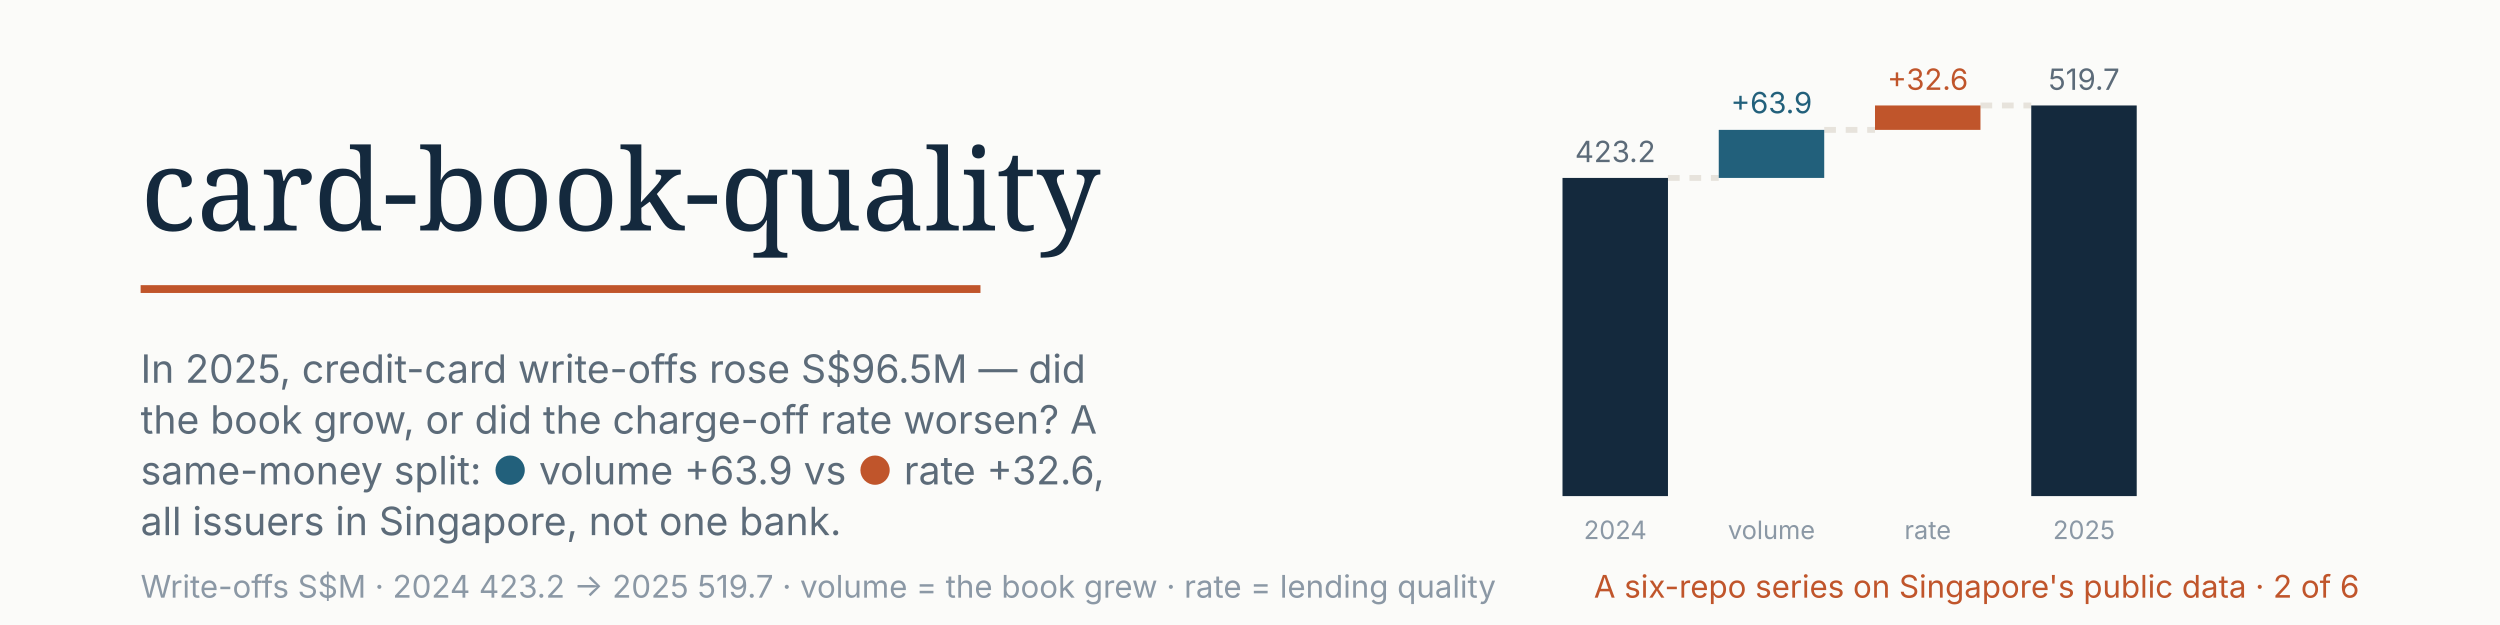
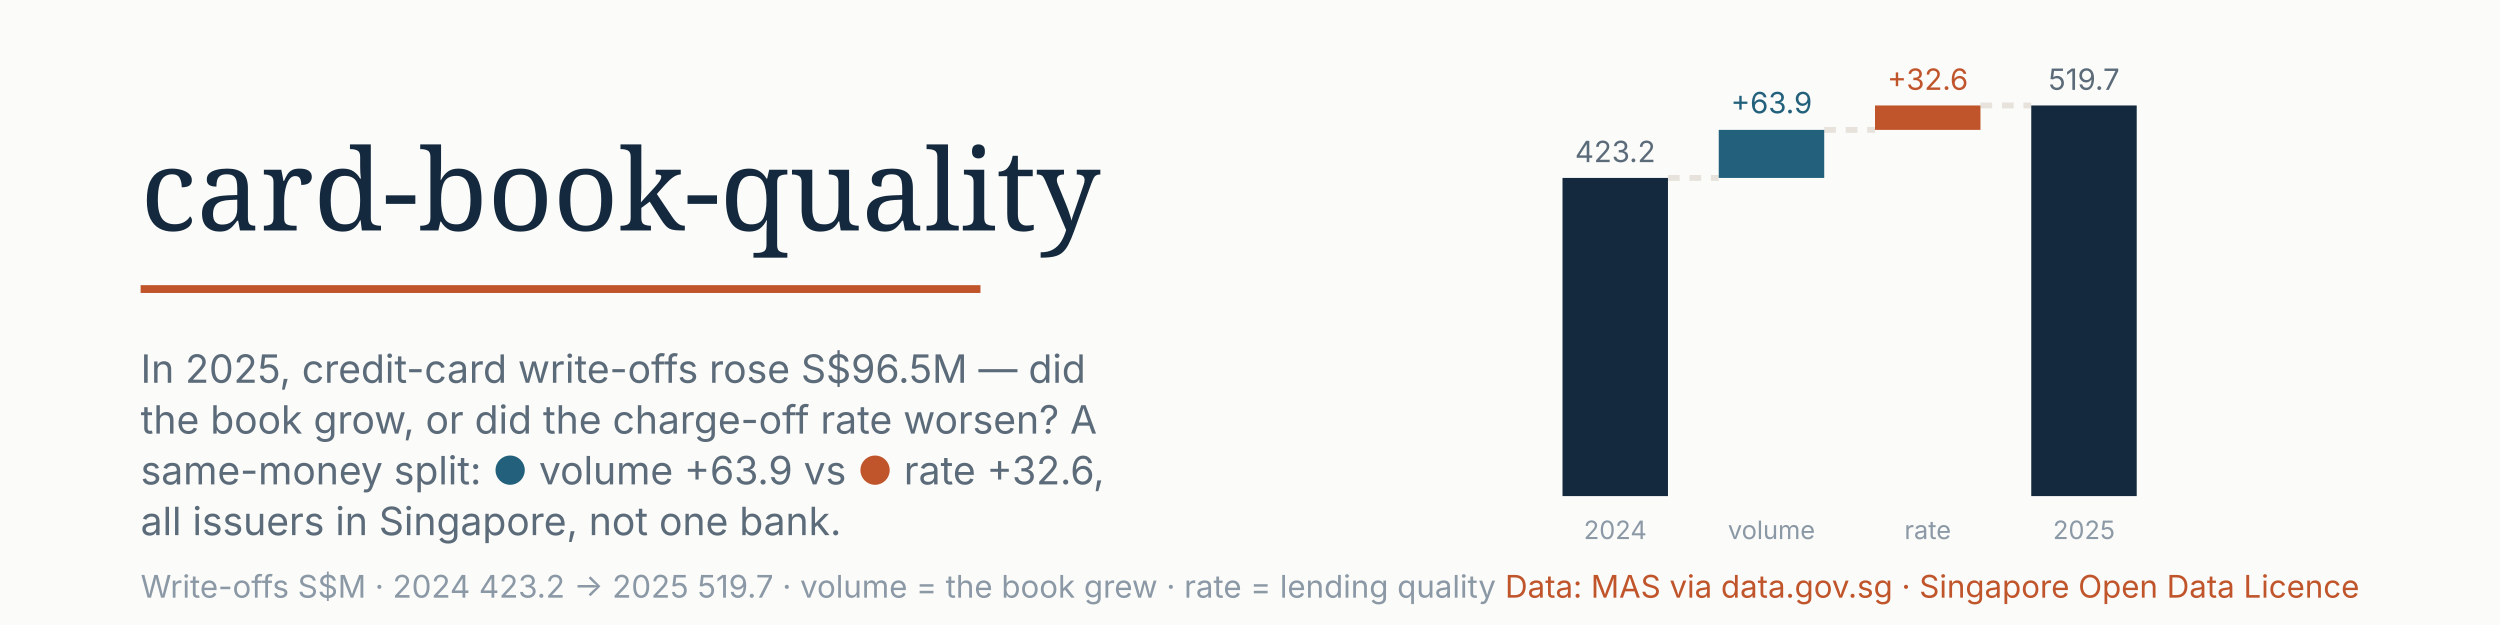
- <svg xmlns="http://www.w3.org/2000/svg" width="1280" height="320" viewBox="0 0 1280 320" role="img" aria-label="card-book-quality — did card write-offs rise because the book grew or because the charge-off rate worsened: a six-repo series on Singapore's public data">
+ <svg xmlns="http://www.w3.org/2000/svg" width="1280" height="320" viewBox="0 0 1280 320" role="img" aria-label="card-book-quality — did card write-offs rise because the book grew or because the charge-off rate worsened">
  <rect width="1280" height="320" fill="#FBFBF9" />
  <text x="72" y="118" font-family="Georgia, 'Source Serif 4', serif" font-size="58" fill="#14293D">card-book-quality</text>
  <rect x="72" y="146" width="430" height="4" fill="#C0552B" />
  <text x="72" y="196" font-family="Inter, 'Helvetica Neue', Arial, sans-serif" font-size="20" fill="#5C6B79">In 2025, credit-card write-offs rose S$96.5M — did</text>
  <text x="72" y="222" font-family="Inter, 'Helvetica Neue', Arial, sans-serif" font-size="20" fill="#5C6B79">the book grow, or did the charge-off rate worsen? A</text>
  <text x="72" y="248" font-family="Inter, 'Helvetica Neue', Arial, sans-serif" font-size="20" fill="#5C6B79">same-money split: <tspan fill="#22607B">●</tspan> volume +63.9 vs <tspan fill="#C0552B">●</tspan> rate +32.6,</text>
  <text x="72" y="274" font-family="Inter, 'Helvetica Neue', Arial, sans-serif" font-size="20" fill="#5C6B79">all issuers in Singapore, not one bank.</text>
  <text x="72" y="306" font-family="Inter, 'Helvetica Neue', Arial, sans-serif" font-size="16" fill="#8B98A5">Write-offs S$M · 2024 423.2 → 2025 519.7 · volume = the book grew · rate = lending quality</text>
  <line x1="854" y1="91.1" x2="880" y2="91.1" stroke="#E7E3DC" stroke-width="3" stroke-dasharray="6 5" />
  <line x1="934" y1="66.5" x2="960" y2="66.5" stroke="#E7E3DC" stroke-width="3" stroke-dasharray="6 5" />
  <line x1="1014" y1="54" x2="1040" y2="54" stroke="#E7E3DC" stroke-width="3" stroke-dasharray="6 5" />
  <rect x="800" y="91.1" width="54" height="162.9" fill="#14293D" />
  <rect x="880" y="66.5" width="54" height="24.6" fill="#22607B" />
  <rect x="960" y="54" width="54" height="12.5" fill="#C0552B" />
  <rect x="1040" y="54" width="54" height="200" fill="#14293D" />
  <text x="827" y="83" text-anchor="middle" font-family="Inter, Helvetica, Arial, sans-serif" font-size="15" fill="#5C6B79">423.2</text>
  <text x="907" y="58" text-anchor="middle" font-family="Inter, Helvetica, Arial, sans-serif" font-size="15" fill="#22607B">+63.9</text>
  <text x="987" y="46" text-anchor="middle" font-family="Inter, Helvetica, Arial, sans-serif" font-size="15" fill="#C0552B">+32.6</text>
  <text x="1067" y="46" text-anchor="middle" font-family="Inter, Helvetica, Arial, sans-serif" font-size="15" fill="#5C6B79">519.7</text>
  <text x="827" y="276" text-anchor="middle" font-family="Inter, Helvetica, Arial, sans-serif" font-size="13" fill="#8B98A5">2024</text>
  <text x="907" y="276" text-anchor="middle" font-family="Inter, Helvetica, Arial, sans-serif" font-size="13" fill="#8B98A5">volume</text>
  <text x="987" y="276" text-anchor="middle" font-family="Inter, Helvetica, Arial, sans-serif" font-size="13" fill="#8B98A5">rate</text>
  <text x="1067" y="276" text-anchor="middle" font-family="Inter, Helvetica, Arial, sans-serif" font-size="13" fill="#8B98A5">2025</text>
-   <text x="1208" y="306" text-anchor="end" font-family="Inter, 'Helvetica Neue', Arial, sans-serif" font-size="16" fill="#C0552B">A six-repo series on Singapore's public data · 2 of 6</text>
+   <text x="1208" y="306" text-anchor="end" font-family="Inter, 'Helvetica Neue', Arial, sans-serif" font-size="16" fill="#C0552B">Data: MAS via data.gov.sg · Singapore Open Data Licence</text>
</svg>
